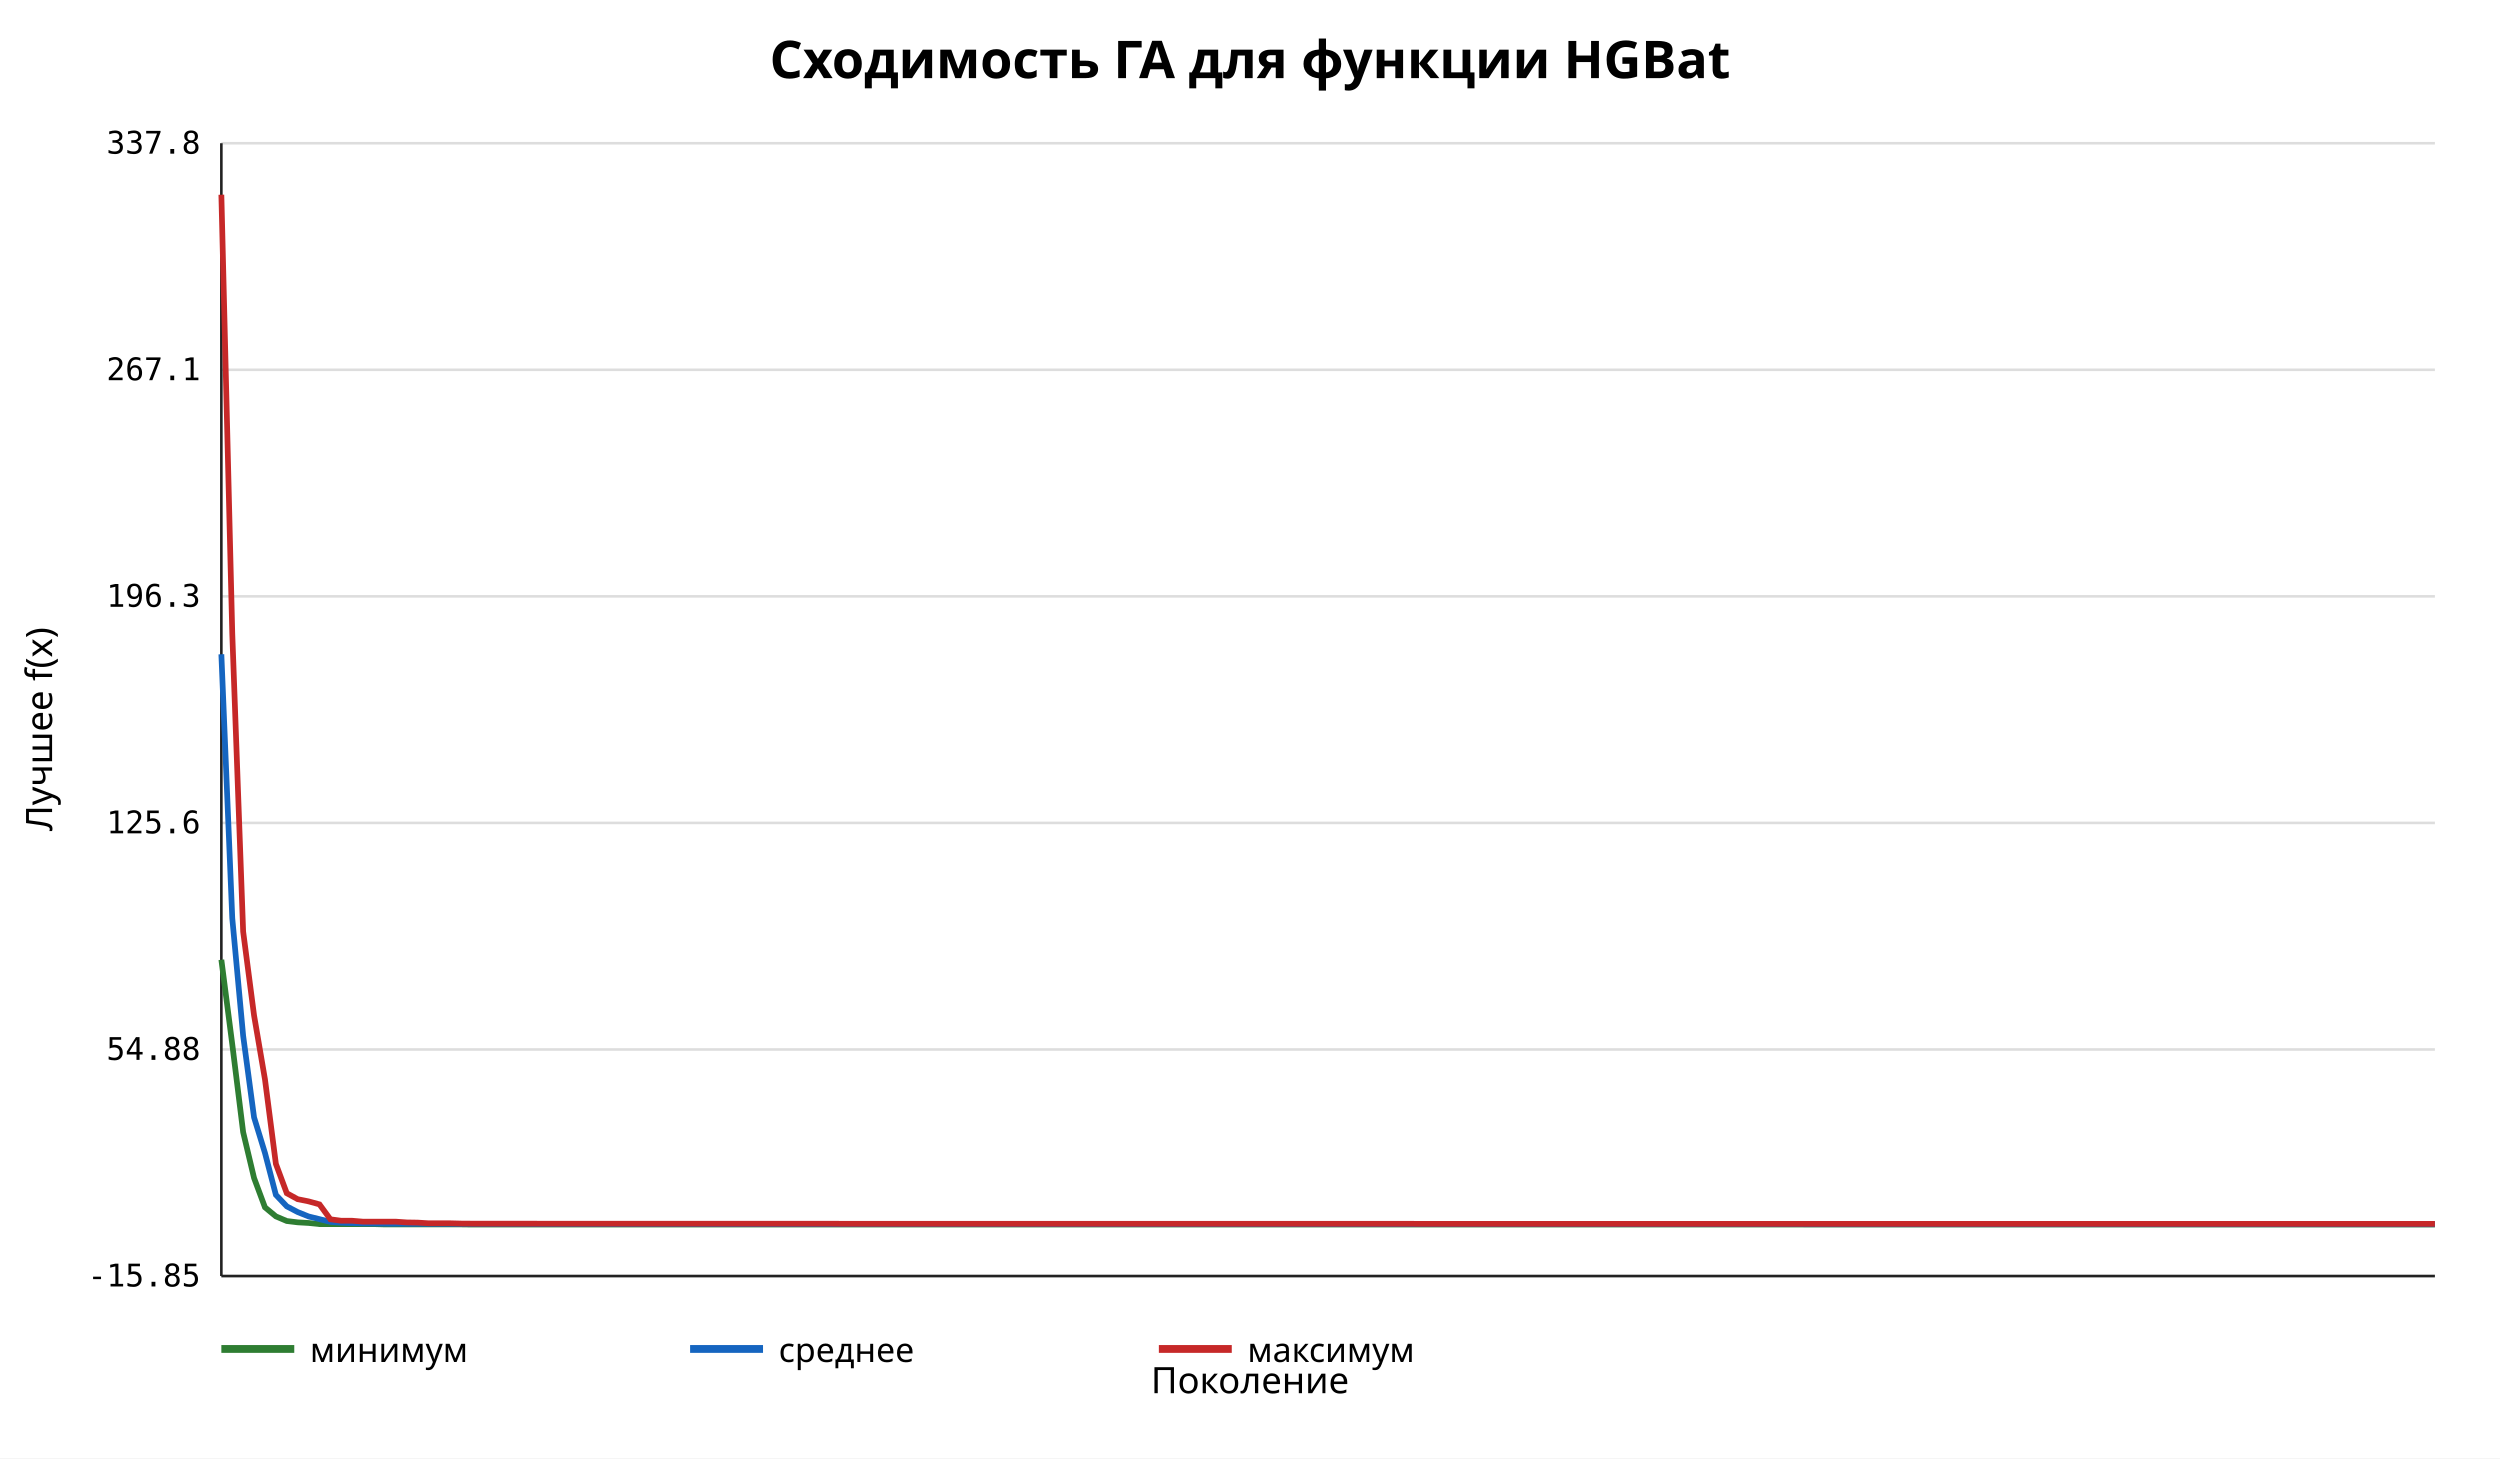
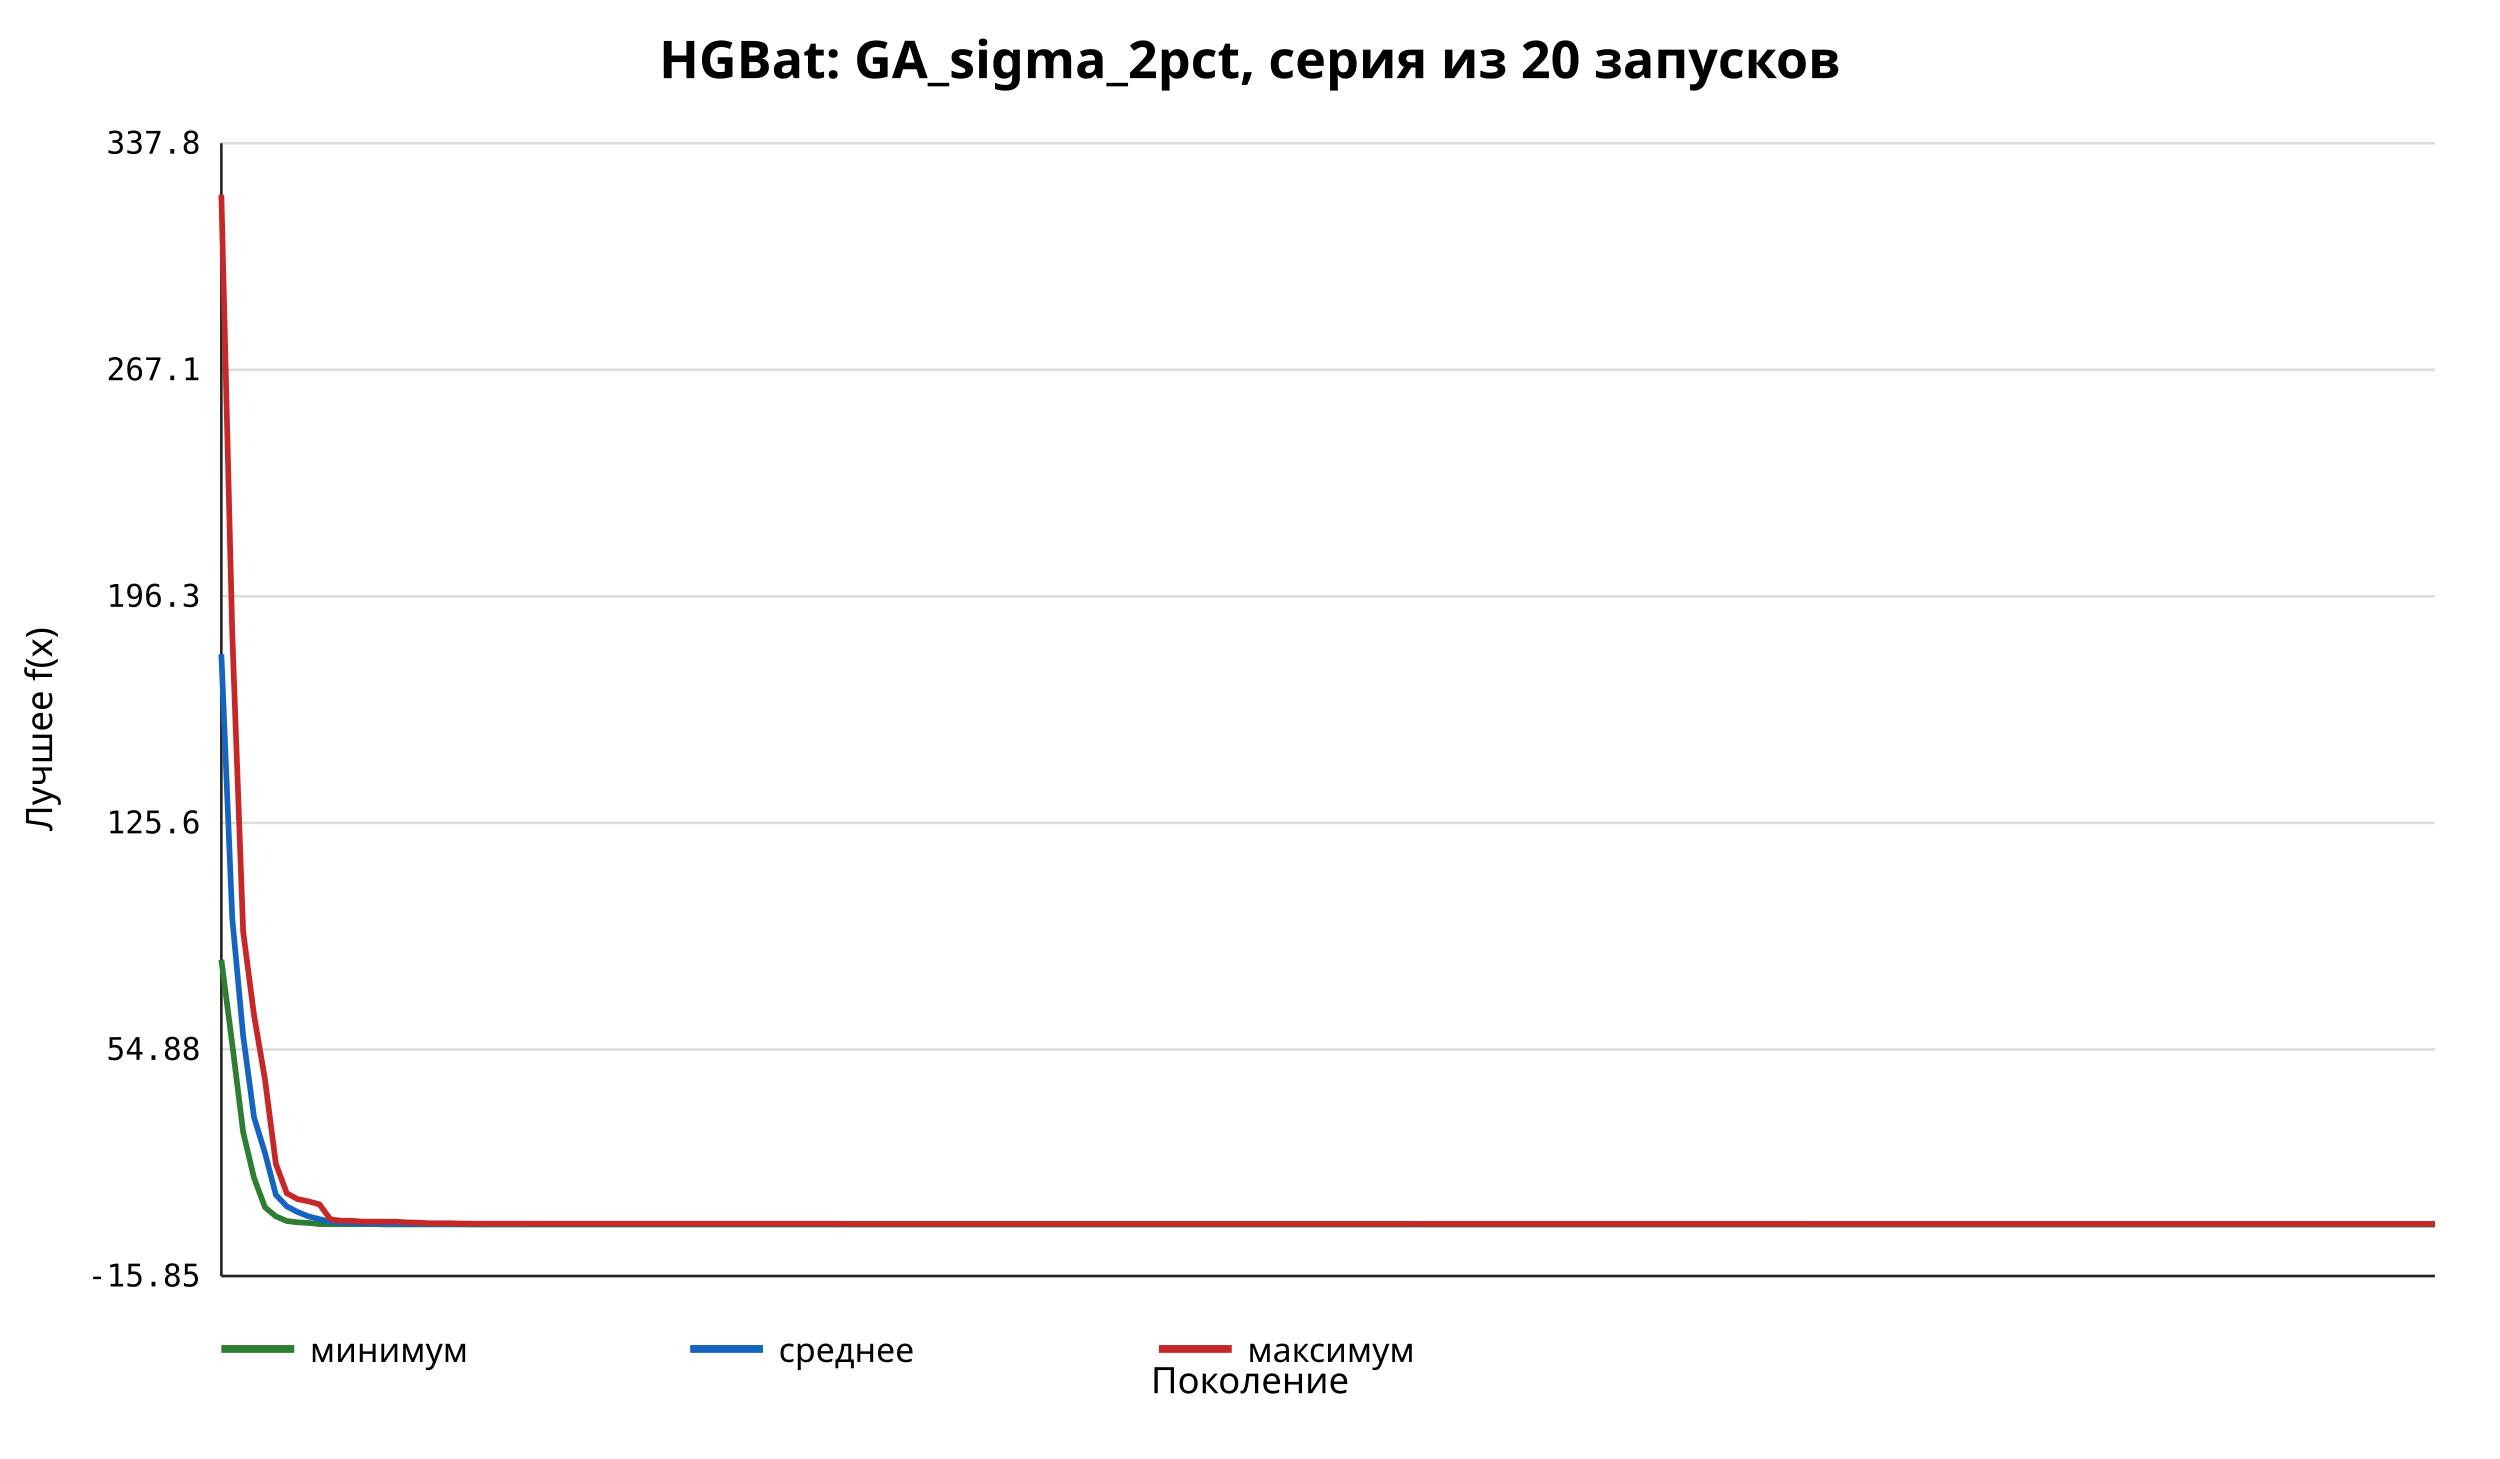
<svg xmlns="http://www.w3.org/2000/svg" width="960" height="560">
  <rect width="100%" height="100%" fill="white" />
-   <text x="480" y="30" text-anchor="middle" font-family="sans-serif" font-size="20" font-weight="bold">Сходимость ГА для функции HGBat</text>
+   <text x="480" y="30" text-anchor="middle" font-family="sans-serif" font-size="20" font-weight="bold">HGBat: GA_sigma_2pct, серия из 20 запусков</text>
  <line x1="85" y1="490.00" x2="935" y2="490.00" stroke="#ddd" />
  <text x="77" y="494.00" text-anchor="end" font-family="monospace" font-size="12">-15.85</text>
  <line x1="85" y1="403.00" x2="935" y2="403.00" stroke="#ddd" />
  <text x="77" y="407.00" text-anchor="end" font-family="monospace" font-size="12">54.88</text>
  <line x1="85" y1="316.00" x2="935" y2="316.00" stroke="#ddd" />
  <text x="77" y="320.00" text-anchor="end" font-family="monospace" font-size="12">125.6</text>
  <line x1="85" y1="229.00" x2="935" y2="229.00" stroke="#ddd" />
  <text x="77" y="233.00" text-anchor="end" font-family="monospace" font-size="12">196.3</text>
  <line x1="85" y1="142.00" x2="935" y2="142.00" stroke="#ddd" />
  <text x="77" y="146.00" text-anchor="end" font-family="monospace" font-size="12">267.1</text>
  <line x1="85" y1="55.00" x2="935" y2="55.00" stroke="#ddd" />
  <text x="77" y="59.00" text-anchor="end" font-family="monospace" font-size="12">337.8</text>
  <line x1="85" y1="55" x2="85" y2="490" stroke="#222" />
  <line x1="85" y1="490" x2="935" y2="490" stroke="#222" />
  <polyline points="85.00,368.54 89.19,401.02 93.37,434.76 97.56,452.36 101.75,463.62 105.94,467.09 110.12,468.87 114.31,469.38 118.50,469.62 122.68,470.06 126.87,470.06 131.06,470.06 135.25,470.06 139.43,470.06 143.62,470.06 147.81,470.18 152.00,470.18 156.18,470.18 160.37,470.18 164.56,470.18 168.74,470.18 172.93,470.18 177.12,470.18 181.31,470.23 185.49,470.23 189.68,470.23 193.87,470.23 198.05,470.23 202.24,470.23 206.43,470.23 210.62,470.23 214.80,470.23 218.99,470.23 223.18,470.23 227.36,470.23 231.55,470.23 235.74,470.23 239.93,470.23 244.11,470.23 248.30,470.23 252.49,470.23 256.67,470.23 260.86,470.23 265.05,470.23 269.24,470.23 273.42,470.23 277.61,470.23 281.80,470.23 285.99,470.23 290.17,470.23 294.36,470.23 298.55,470.23 302.73,470.23 306.92,470.23 311.11,470.23 315.30,470.23 319.48,470.23 323.67,470.23 327.86,470.23 332.04,470.23 336.23,470.23 340.42,470.23 344.61,470.23 348.79,470.23 352.98,470.23 357.17,470.23 361.35,470.23 365.54,470.23 369.73,470.23 373.92,470.23 378.10,470.23 382.29,470.23 386.48,470.23 390.67,470.23 394.85,470.23 399.04,470.23 403.23,470.23 407.41,470.23 411.60,470.23 415.79,470.23 419.98,470.23 424.16,470.23 428.35,470.23 432.54,470.23 436.72,470.23 440.91,470.23 445.10,470.23 449.29,470.23 453.47,470.23 457.66,470.23 461.85,470.23 466.03,470.23 470.22,470.23 474.41,470.23 478.60,470.23 482.78,470.23 486.97,470.23 491.16,470.23 495.34,470.23 499.53,470.23 503.72,470.23 507.91,470.23 512.09,470.23 516.28,470.23 520.47,470.23 524.66,470.23 528.84,470.23 533.03,470.23 537.22,470.23 541.40,470.23 545.59,470.23 549.78,470.23 553.97,470.23 558.15,470.23 562.34,470.23 566.53,470.23 570.71,470.23 574.90,470.23 579.09,470.23 583.28,470.23 587.46,470.23 591.65,470.23 595.84,470.23 600.02,470.23 604.21,470.23 608.40,470.23 612.59,470.23 616.77,470.23 620.96,470.23 625.15,470.23 629.33,470.23 633.52,470.23 637.71,470.23 641.90,470.23 646.08,470.23 650.27,470.23 654.46,470.23 658.65,470.23 662.83,470.23 667.02,470.23 671.21,470.23 675.39,470.23 679.58,470.23 683.77,470.23 687.96,470.23 692.14,470.23 696.33,470.23 700.52,470.23 704.70,470.23 708.89,470.23 713.08,470.23 717.27,470.23 721.45,470.23 725.64,470.23 729.83,470.23 734.01,470.23 738.20,470.23 742.39,470.23 746.58,470.23 750.76,470.23 754.95,470.23 759.14,470.23 763.33,470.23 767.51,470.23 771.70,470.23 775.89,470.23 780.07,470.23 784.26,470.23 788.45,470.23 792.64,470.23 796.82,470.23 801.01,470.23 805.20,470.23 809.38,470.23 813.57,470.23 817.76,470.23 821.95,470.23 826.13,470.23 830.32,470.23 834.51,470.23 838.69,470.23 842.88,470.23 847.07,470.23 851.26,470.23 855.44,470.23 859.63,470.23 863.82,470.23 868.00,470.23 872.19,470.23 876.38,470.23 880.57,470.23 884.75,470.23 888.94,470.23 893.13,470.23 897.32,470.23 901.50,470.23 905.69,470.23 909.88,470.23 914.06,470.23 918.25,470.23 922.44,470.23 926.63,470.23 930.81,470.23 935.00,470.23" fill="none" stroke="#2e7d32" stroke-width="2.2" />
  <line x1="85" y1="518" x2="113" y2="518" stroke="#2e7d32" stroke-width="3" />
  <text x="119" y="523" font-family="sans-serif" font-size="13">минимум</text>
  <polyline points="85.00,251.24 89.19,352.57 93.37,397.75 97.56,429.08 101.75,442.75 105.94,458.83 110.12,463.24 114.31,465.43 118.50,467.12 122.68,468.15 126.87,469.21 131.06,469.53 135.25,469.67 139.43,469.80 143.62,469.84 147.81,469.90 152.00,469.91 156.18,469.93 160.37,469.94 164.56,469.96 168.74,469.97 172.93,469.97 177.12,469.99 181.31,470.00 185.49,470.00 189.68,470.00 193.87,470.00 198.05,470.00 202.24,470.00 206.43,470.01 210.62,470.01 214.80,470.01 218.99,470.01 223.18,470.02 227.36,470.02 231.55,470.02 235.74,470.02 239.93,470.02 244.11,470.02 248.30,470.02 252.49,470.02 256.67,470.03 260.86,470.03 265.05,470.03 269.24,470.03 273.42,470.04 277.61,470.04 281.80,470.04 285.99,470.04 290.17,470.04 294.36,470.04 298.55,470.04 302.73,470.04 306.92,470.04 311.11,470.04 315.30,470.04 319.48,470.04 323.67,470.05 327.86,470.05 332.04,470.05 336.23,470.05 340.42,470.05 344.61,470.05 348.79,470.05 352.98,470.05 357.17,470.05 361.35,470.05 365.54,470.05 369.73,470.05 373.92,470.05 378.10,470.05 382.29,470.05 386.48,470.05 390.67,470.05 394.85,470.05 399.04,470.06 403.23,470.06 407.41,470.06 411.60,470.06 415.79,470.06 419.98,470.06 424.16,470.06 428.35,470.06 432.54,470.06 436.72,470.06 440.91,470.06 445.10,470.06 449.29,470.06 453.47,470.06 457.66,470.06 461.85,470.06 466.03,470.06 470.22,470.06 474.41,470.06 478.60,470.06 482.78,470.06 486.97,470.06 491.16,470.06 495.34,470.06 499.53,470.06 503.72,470.06 507.91,470.06 512.09,470.06 516.28,470.06 520.47,470.06 524.66,470.06 528.84,470.06 533.03,470.06 537.22,470.06 541.40,470.06 545.59,470.07 549.78,470.07 553.97,470.07 558.15,470.07 562.34,470.07 566.53,470.07 570.71,470.07 574.90,470.07 579.09,470.07 583.28,470.07 587.46,470.07 591.65,470.07 595.84,470.08 600.02,470.08 604.21,470.08 608.40,470.08 612.59,470.08 616.77,470.08 620.96,470.08 625.15,470.08 629.33,470.08 633.52,470.08 637.71,470.08 641.90,470.08 646.08,470.08 650.27,470.08 654.46,470.08 658.65,470.08 662.83,470.08 667.02,470.08 671.21,470.08 675.39,470.08 679.58,470.08 683.77,470.08 687.96,470.08 692.14,470.08 696.33,470.09 700.52,470.09 704.70,470.09 708.89,470.09 713.08,470.09 717.27,470.09 721.45,470.09 725.64,470.09 729.83,470.09 734.01,470.09 738.20,470.09 742.39,470.09 746.58,470.09 750.76,470.09 754.95,470.09 759.14,470.09 763.33,470.09 767.51,470.09 771.70,470.09 775.89,470.09 780.07,470.09 784.26,470.09 788.45,470.09 792.64,470.09 796.82,470.09 801.01,470.09 805.20,470.09 809.38,470.09 813.57,470.09 817.76,470.09 821.95,470.09 826.13,470.09 830.32,470.09 834.51,470.09 838.69,470.09 842.88,470.09 847.07,470.09 851.26,470.09 855.44,470.09 859.63,470.09 863.82,470.09 868.00,470.09 872.19,470.09 876.38,470.09 880.57,470.09 884.75,470.09 888.94,470.09 893.13,470.09 897.32,470.09 901.50,470.09 905.69,470.09 909.88,470.09 914.06,470.09 918.25,470.09 922.44,470.09 926.63,470.09 930.81,470.09 935.00,470.09" fill="none" stroke="#1565c0" stroke-width="2.2" />
  <line x1="265" y1="518" x2="293" y2="518" stroke="#1565c0" stroke-width="3" />
  <text x="299" y="523" font-family="sans-serif" font-size="13">среднее</text>
  <polyline points="85.00,74.77 89.19,243.25 93.37,357.73 97.56,389.93 101.75,414.48 105.94,446.93 110.12,458.19 114.31,460.49 118.50,461.33 122.68,462.48 126.87,468.21 131.06,468.77 135.25,468.77 139.43,469.12 143.62,469.12 147.81,469.12 152.00,469.12 156.18,469.41 160.37,469.48 164.56,469.74 168.74,469.74 172.93,469.74 177.12,469.85 181.31,469.88 185.49,469.88 189.68,469.88 193.87,469.88 198.05,469.88 202.24,469.88 206.43,469.90 210.62,469.90 214.80,469.90 218.99,469.90 223.18,469.90 227.36,469.90 231.55,469.90 235.74,469.90 239.93,469.90 244.11,469.90 248.30,469.90 252.49,469.90 256.67,469.90 260.86,469.90 265.05,469.90 269.24,469.90 273.42,469.90 277.61,469.90 281.80,469.90 285.99,469.90 290.17,469.90 294.36,469.90 298.55,469.90 302.73,469.90 306.92,469.90 311.11,469.90 315.30,469.90 319.48,469.90 323.67,469.94 327.86,469.94 332.04,469.94 336.23,469.94 340.42,469.94 344.61,469.94 348.79,469.94 352.98,469.94 357.17,469.94 361.35,469.94 365.54,469.94 369.73,469.94 373.92,469.94 378.10,469.94 382.29,469.94 386.48,469.94 390.67,469.94 394.85,469.94 399.04,469.94 403.23,469.94 407.41,469.94 411.60,469.94 415.79,469.94 419.98,469.94 424.16,469.94 428.35,469.94 432.54,469.94 436.72,469.94 440.91,469.94 445.10,469.94 449.29,469.94 453.47,469.94 457.66,469.94 461.85,469.94 466.03,469.94 470.22,469.94 474.41,469.94 478.60,469.94 482.78,469.94 486.97,469.94 491.16,469.94 495.34,469.94 499.53,469.94 503.72,469.94 507.91,469.94 512.09,469.94 516.28,469.94 520.47,469.94 524.66,469.94 528.84,469.94 533.03,469.94 537.22,469.94 541.40,469.94 545.59,469.97 549.78,469.97 553.97,469.97 558.15,469.97 562.34,469.97 566.53,469.97 570.71,469.97 574.90,469.97 579.09,469.97 583.28,469.97 587.46,469.97 591.65,469.97 595.84,469.97 600.02,469.97 604.21,469.97 608.40,469.97 612.59,469.97 616.77,469.97 620.96,469.97 625.15,469.97 629.33,469.97 633.52,469.97 637.71,469.97 641.90,469.97 646.08,469.97 650.27,469.97 654.46,469.97 658.65,469.97 662.83,469.97 667.02,469.97 671.21,469.97 675.39,469.97 679.58,469.97 683.77,469.97 687.96,469.97 692.14,469.97 696.33,469.97 700.52,469.97 704.70,469.97 708.89,469.97 713.08,469.97 717.27,469.97 721.45,469.97 725.64,469.97 729.83,469.97 734.01,469.97 738.20,469.97 742.39,469.97 746.58,469.97 750.76,469.97 754.95,469.97 759.14,469.97 763.33,469.97 767.51,469.97 771.70,469.97 775.89,469.97 780.07,469.97 784.26,469.97 788.45,469.97 792.64,469.97 796.82,469.97 801.01,469.97 805.20,469.97 809.38,469.97 813.57,469.97 817.76,469.97 821.95,469.97 826.13,469.97 830.32,469.97 834.51,469.97 838.69,469.97 842.88,469.97 847.07,469.97 851.26,469.97 855.44,469.97 859.63,469.97 863.82,469.97 868.00,469.97 872.19,469.97 876.38,469.97 880.57,469.97 884.75,469.97 888.94,469.97 893.13,469.97 897.32,469.97 901.50,469.97 905.69,469.97 909.88,469.97 914.06,469.97 918.25,469.97 922.44,469.97 926.63,469.97 930.81,469.97 935.00,469.97" fill="none" stroke="#c62828" stroke-width="2.2" />
  <line x1="445" y1="518" x2="473" y2="518" stroke="#c62828" stroke-width="3" />
  <text x="479" y="523" font-family="sans-serif" font-size="13">максимум</text>
  <text x="480" y="535" text-anchor="middle" font-family="sans-serif" font-size="14">Поколение</text>
  <text x="20" y="280" transform="rotate(-90 20 280)" text-anchor="middle" font-family="sans-serif" font-size="14">Лучшее f(x)</text>
</svg>
